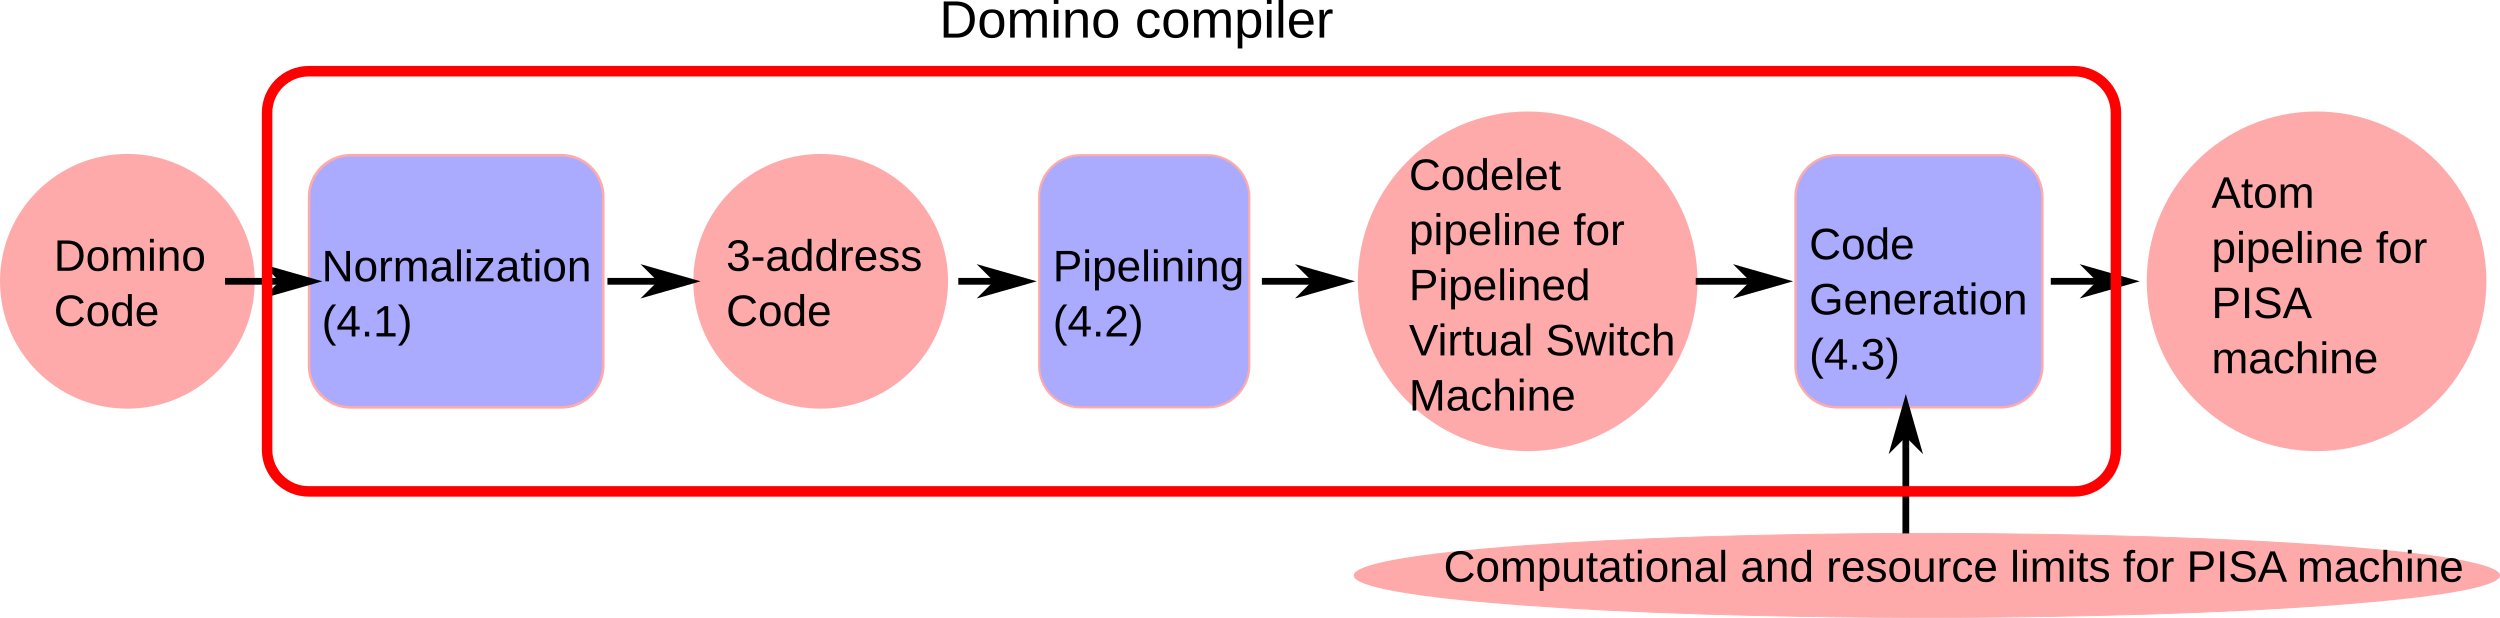
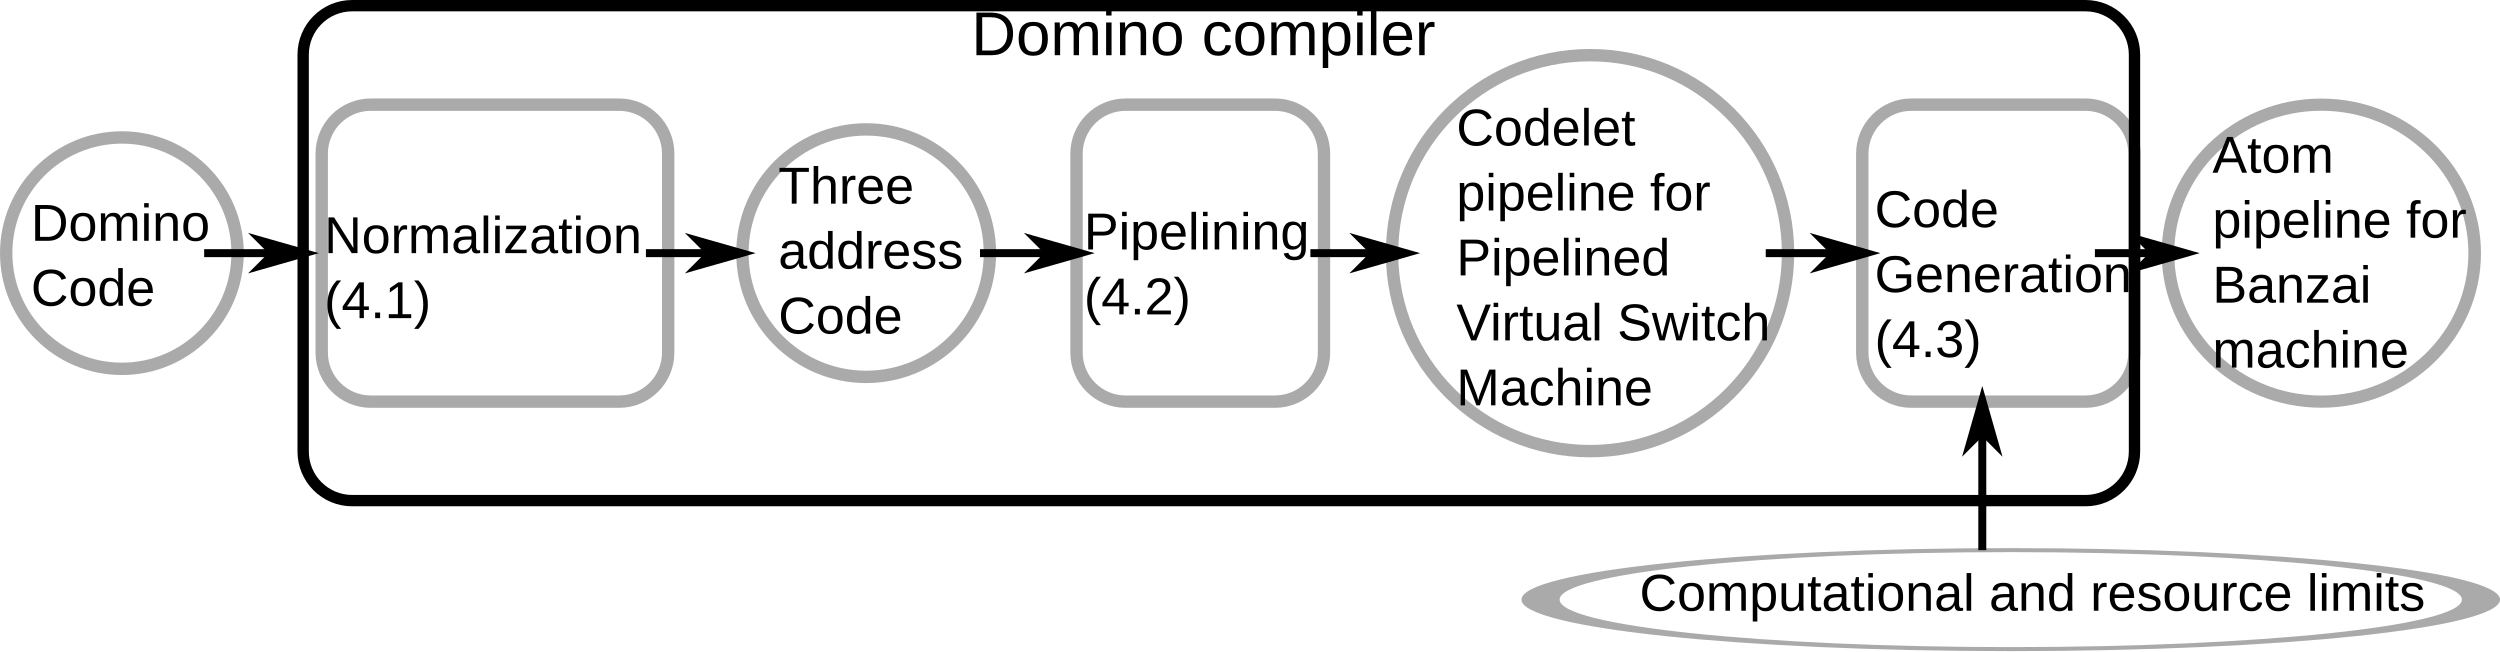
- <svg xmlns="http://www.w3.org/2000/svg" width="4759.75" height="1176.412" id="svg2" version="1.1">
+ <svg xmlns="http://www.w3.org/2000/svg" width="4040.783" height="1052.414" id="svg2" version="1.1">
  <defs id="defs4">
    <marker orient="auto" refY="0" refX="0" id="Arrow1Send" style="overflow:visible">
      <path id="path3813" d="M 0,0 5,-5 -12.5,0 5,5 0,0 z" style="fill-rule:evenodd;stroke:#000000;stroke-width:1pt" transform="matrix(-0.2,0,0,-0.2,-1.2,0)" />
    </marker>
    <marker orient="auto" refY="0" refX="0" id="Arrow1Mend" style="overflow:visible">
      <path id="path3807" d="M 0,0 5,-5 -12.5,0 5,5 0,0 z" style="fill-rule:evenodd;stroke:#000000;stroke-width:1pt" transform="matrix(-0.4,0,0,-0.4,-4,0)" />
    </marker>
    <marker orient="auto" refY="0" refX="0" id="Arrow1Lend" style="overflow:visible">
      <path id="path3801" d="M 0,0 5,-5 -12.5,0 5,5 0,0 z" style="fill-rule:evenodd;stroke:#000000;stroke-width:1pt" transform="matrix(-0.8,0,0,-0.8,-10,0)" />
    </marker>
    <marker orient="auto" refY="0" refX="0" id="Arrow1Mend-6" style="overflow:visible">
      <path id="path3807-5" d="M 0,0 5,-5 -12.5,0 5,5 0,0 z" style="fill-rule:evenodd;stroke:#000000;stroke-width:1pt" transform="matrix(-0.4,0,0,-0.4,-4,0)" />
    </marker>
    <marker orient="auto" refY="0" refX="0" id="Arrow1Mend-0" style="overflow:visible">
      <path id="path3807-55" d="M 0,0 5,-5 -12.5,0 5,5 0,0 z" style="fill-rule:evenodd;stroke:#000000;stroke-width:1pt" transform="matrix(-0.4,0,0,-0.4,-4,0)" />
    </marker>
    <marker orient="auto" refY="0" refX="0" id="marker4497" style="overflow:visible">
      <path id="path4499" d="M 0,0 5,-5 -12.5,0 5,5 0,0 z" style="fill-rule:evenodd;stroke:#000000;stroke-width:1pt" transform="matrix(-0.4,0,0,-0.4,-4,0)" />
    </marker>
    <marker orient="auto" refY="0" refX="0" id="Arrow1Mend-8" style="overflow:visible">
      <path id="path3807-2" d="M 0,0 5,-5 -12.5,0 5,5 0,0 z" style="fill-rule:evenodd;stroke:#000000;stroke-width:1pt" transform="matrix(-0.4,0,0,-0.4,-4,0)" />
    </marker>
    <marker orient="auto" refY="0" refX="0" id="marker4622" style="overflow:visible">
      <path id="path4624" d="M 0,0 5,-5 -12.5,0 5,5 0,0 z" style="fill-rule:evenodd;stroke:#000000;stroke-width:1pt" transform="matrix(-0.4,0,0,-0.4,-4,0)" />
    </marker>
    <marker orient="auto" refY="0" refX="0" id="Arrow1Mend-9" style="overflow:visible">
      <path id="path3807-20" d="M 0,0 5,-5 -12.5,0 5,5 0,0 z" style="fill-rule:evenodd;stroke:#000000;stroke-width:1pt" transform="matrix(-0.4,0,0,-0.4,-4,0)" />
    </marker>
    <marker orient="auto" refY="0" refX="0" id="marker4687" style="overflow:visible">
      <path id="path4689" d="M 0,0 5,-5 -12.5,0 5,5 0,0 z" style="fill-rule:evenodd;stroke:#000000;stroke-width:1pt" transform="matrix(-0.4,0,0,-0.4,-4,0)" />
    </marker>
    <marker orient="auto" refY="0" refX="0" id="Arrow1Mend-83" style="overflow:visible">
      <path id="path3807-6" d="M 0,0 5,-5 -12.5,0 5,5 0,0 z" style="fill-rule:evenodd;stroke:#000000;stroke-width:1pt" transform="matrix(-0.4,0,0,-0.4,-4,0)" />
    </marker>
    <marker orient="auto" refY="0" refX="0" id="marker4802" style="overflow:visible">
      <path id="path4804" d="M 0,0 5,-5 -12.5,0 5,5 0,0 z" style="fill-rule:evenodd;stroke:#000000;stroke-width:1pt" transform="matrix(-0.4,0,0,-0.4,-4,0)" />
    </marker>
    <marker orient="auto" refY="0" refX="0" id="Arrow1Mend-1" style="overflow:visible">
      <path id="path3807-1" d="M 0,0 5,-5 -12.5,0 5,5 0,0 z" style="fill-rule:evenodd;stroke:#000000;stroke-width:1pt" transform="matrix(-0.4,0,0,-0.4,-4,0)" />
    </marker>
    <marker orient="auto" refY="0" refX="0" id="marker4869" style="overflow:visible">
      <path id="path4871" d="M 0,0 5,-5 -12.5,0 5,5 0,0 z" style="fill-rule:evenodd;stroke:#000000;stroke-width:1pt" transform="matrix(-0.4,0,0,-0.4,-4,0)" />
    </marker>
    <marker orient="auto" refY="0" refX="0" id="marker4869-1" style="overflow:visible">
      <path id="path4871-1" d="M 0,0 5,-5 -12.5,0 5,5 0,0 z" style="fill-rule:evenodd;stroke:#000000;stroke-width:1pt" transform="matrix(-0.4,0,0,-0.4,-4,0)" />
    </marker>
    <marker orient="auto" refY="0" refX="0" id="marker4869-5" style="overflow:visible">
      <path id="path4871-2" d="M 0,0 5,-5 -12.5,0 5,5 0,0 z" style="fill-rule:evenodd;stroke:#000000;stroke-width:1pt" transform="matrix(-0.4,0,0,-0.4,-4,0)" />
    </marker>
    <marker orient="auto" refY="0" refX="0" id="marker4869-55" style="overflow:visible">
      <path id="path4871-5" d="M 0,0 5,-5 -12.5,0 5,5 0,0 z" style="fill-rule:evenodd;stroke:#000000;stroke-width:1pt" transform="matrix(-0.4,0,0,-0.4,-4,0)" />
    </marker>
    <marker orient="auto" refY="0" refX="0" id="marker4869-12" style="overflow:visible">
      <path id="path4871-14" d="M 0,0 5,-5 -12.5,0 5,5 0,0 z" style="fill-rule:evenodd;stroke:#000000;stroke-width:1pt" transform="matrix(-0.4,0,0,-0.4,-4,0)" />
    </marker>
    <marker orient="auto" refY="0" refX="0" id="marker4869-0" style="overflow:visible">
      <path id="path4871-0" d="M 0,0 5,-5 -12.5,0 5,5 0,0 z" style="fill-rule:evenodd;stroke:#000000;stroke-width:1pt" transform="matrix(-0.4,0,0,-0.4,-4,0)" />
    </marker>
    <marker orient="auto" refY="0" refX="0" id="marker4869-2" style="overflow:visible">
      <path id="path4871-24" d="M 0,0 5,-5 -12.5,0 5,5 0,0 z" style="fill-rule:evenodd;stroke:#000000;stroke-width:1pt" transform="matrix(-0.4,0,0,-0.4,-4,0)" />
    </marker>
    <marker orient="auto" refY="0" refX="0" id="marker4869-7" style="overflow:visible">
      <path id="path4871-15" d="M 0,0 5,-5 -12.5,0 5,5 0,0 z" style="fill-rule:evenodd;stroke:#000000;stroke-width:1pt" transform="matrix(-0.4,0,0,-0.4,-4,0)" />
    </marker>
    <marker orient="auto" refY="0" refX="0" id="marker4869-79" style="overflow:visible">
      <path id="path4871-8" d="M 0,0 5,-5 -12.5,0 5,5 0,0 z" style="fill-rule:evenodd;stroke:#000000;stroke-width:1pt" transform="matrix(-0.4,0,0,-0.4,-4,0)" />
    </marker>
    <marker orient="auto" refY="0" refX="0" id="marker4869-6" style="overflow:visible">
      <path id="path4871-25" d="M 0,0 5,-5 -12.5,0 5,5 0,0 z" style="fill-rule:evenodd;stroke:#000000;stroke-width:1pt" transform="matrix(-0.4,0,0,-0.4,-4,0)" />
    </marker>
    <marker orient="auto" refY="0" refX="0" id="marker4869-8" style="overflow:visible">
      <path id="path4871-08" d="M 0,0 5,-5 -12.5,0 5,5 0,0 z" style="fill-rule:evenodd;stroke:#000000;stroke-width:1pt" transform="matrix(-0.4,0,0,-0.4,-4,0)" />
    </marker>
    <marker orient="auto" refY="0" refX="0" id="marker4869-4" style="overflow:visible">
      <path id="path4871-18" d="M 0,0 5,-5 -12.5,0 5,5 0,0 z" style="fill-rule:evenodd;stroke:#000000;stroke-width:1pt" transform="matrix(-0.4,0,0,-0.4,-4,0)" />
    </marker>
    <marker orient="auto" refY="0" refX="0" id="marker4869-9" style="overflow:visible">
      <path id="path4871-54" d="M 0,0 5,-5 -12.5,0 5,5 0,0 z" style="fill-rule:evenodd;stroke:#000000;stroke-width:1pt" transform="matrix(-0.4,0,0,-0.4,-4,0)" />
    </marker>
    <marker orient="auto" refY="0" refX="0" id="marker4869-53" style="overflow:visible">
      <path id="path4871-6" d="M 0,0 5,-5 -12.5,0 5,5 0,0 z" style="fill-rule:evenodd;stroke:#000000;stroke-width:1pt" transform="matrix(-0.4,0,0,-0.4,-4,0)" />
    </marker>
    <marker orient="auto" refY="0" refX="0" id="marker4869-15" style="overflow:visible">
      <path id="path4871-20" d="M 0,0 5,-5 -12.5,0 5,5 0,0 z" style="fill-rule:evenodd;stroke:#000000;stroke-width:1pt" transform="matrix(-0.4,0,0,-0.4,-4,0)" />
    </marker>
    <marker orient="auto" refY="0" refX="0" id="marker4869-84" style="overflow:visible">
      <path id="path4871-3" d="M 0,0 5,-5 -12.5,0 5,5 0,0 z" style="fill-rule:evenodd;stroke:#000000;stroke-width:1pt" transform="matrix(-0.4,0,0,-0.4,-4,0)" />
    </marker>
    <marker orient="auto" refY="0" refX="0" id="marker3322" style="overflow:visible">
      <path id="path3324" d="M 0,0 5,-5 -12.5,0 5,5 0,0 z" style="fill-rule:evenodd;stroke:#000000;stroke-width:1pt" transform="matrix(-0.4,0,0,-0.4,-4,0)" />
    </marker>
    <marker orient="auto" refY="0" refX="0" id="marker4869-83" style="overflow:visible">
      <path id="path4871-29" d="M 0,0 5,-5 -12.5,0 5,5 0,0 z" style="fill-rule:evenodd;stroke:#000000;stroke-width:1pt" transform="matrix(-0.4,0,0,-0.4,-4,0)" />
    </marker>
    <marker orient="auto" refY="0" refX="0" id="marker4869-89" style="overflow:visible">
      <path id="path4871-084" d="M 0,0 5,-5 -12.5,0 5,5 0,0 z" style="fill-rule:evenodd;stroke:#000000;stroke-width:1pt" transform="matrix(-0.4,0,0,-0.4,-4,0)" />
    </marker>
  </defs>
-   <g id="layer1" transform="translate(1077.281,-1299.398)">
-     <path style="opacity:0.333;fill:#ff0000;fill-opacity:1;fill-rule:nonzero;stroke:#ff0000;stroke-width:5;stroke-linecap:round;stroke-linejoin:round;stroke-miterlimit:4;stroke-opacity:1;stroke-dasharray:none;stroke-dashoffset:0" id="path3116" d="m 1040,1749.511 c 0,132.548 -107.452,240 -240,240 -132.548,0 -240,-107.452 -240,-240 0,-132.548 107.452,-240 240,-240 132.548,0 240,107.452 240,240 z" transform="translate(-1634.781,85.46873)" />
-     <text xml:space="preserve" style="font-size:84px;font-style:normal;font-variant:normal;font-weight:normal;font-stretch:normal;text-align:start;line-height:125%;letter-spacing:0px;word-spacing:0px;writing-mode:lr-tb;text-anchor:start;fill:#000000;fill-opacity:1;stroke:none;font-family:Arial;-inkscape-font-specification:Sans" x="-974.781" y="1814.98" id="text3118">
-       <tspan id="tspan3120" x="-974.781" y="1814.98">Domino</tspan>
-       <tspan x="-974.781" y="1919.98" id="tspan3122">Code</tspan>
+   <g id="layer1" transform="translate(978.7886,-1425.812)">
+     <path style="opacity:0.333;fill:none;stroke:#000000;stroke-width:25.668;stroke-linecap:round;stroke-linejoin:round;stroke-miterlimit:4;stroke-opacity:1;stroke-dasharray:none;stroke-dashoffset:0" id="path3116" d="m 1040,1749.511 c 0,132.548 -107.452,240 -240,240 -132.548,0 -240,-107.452 -240,-240 0,-132.548 107.452,-240 240,-240 132.548,0 240,107.452 240,240 z" transform="matrix(0.7791664,0,0,0.7791664,-1405.114,471.8195)" />
+     <text xml:space="preserve" style="font-size:84px;font-style:normal;font-variant:normal;font-weight:normal;font-stretch:normal;text-align:start;line-height:125%;letter-spacing:0px;word-spacing:0px;writing-mode:lr-tb;text-anchor:start;fill:#000000;fill-opacity:1;stroke:none;font-family:Arial;-inkscape-font-specification:Sans" x="-928.781" y="1814.98" id="text3118">
+       <tspan id="tspan3120" x="-928.781" y="1814.98">Domino</tspan>
+       <tspan x="-928.781" y="1919.98" id="tspan3122">Code</tspan>
    </text>
-     <rect style="opacity:0.333;fill:#0000ff;fill-opacity:1;fill-rule:nonzero;stroke:#ff0000;stroke-width:5;stroke-linecap:round;stroke-linejoin:round;stroke-miterlimit:4;stroke-opacity:1;stroke-dasharray:none;stroke-dashoffset:0" id="rect3140" width="560" height="480" x="-488.781" y="1594.98" ry="79.221" />
-     <text xml:space="preserve" style="font-size:84px;font-style:normal;font-variant:normal;font-weight:normal;font-stretch:normal;text-align:start;line-height:125%;letter-spacing:0px;word-spacing:0px;writing-mode:lr-tb;text-anchor:start;fill:#000000;fill-opacity:1;stroke:none;font-family:Arial;-inkscape-font-specification:Sans" x="-464.781" y="1834.98" id="text3118-9">
-       <tspan x="-464.781" y="1834.98" id="tspan3122-2">Normalization</tspan>
-       <tspan x="-464.781" y="1939.98" id="tspan3535">(4.1)</tspan>
+     <rect style="opacity:0.333;fill:none;stroke:#000000;stroke-width:20;stroke-linecap:round;stroke-linejoin:round;stroke-miterlimit:4;stroke-opacity:1;stroke-dasharray:none;stroke-dashoffset:0" id="rect3140" width="560" height="480" x="-458.781" y="1594.98" ry="79.221" />
+     <text xml:space="preserve" style="font-size:84px;font-style:normal;font-variant:normal;font-weight:normal;font-stretch:normal;text-align:start;line-height:125%;letter-spacing:0px;word-spacing:0px;writing-mode:lr-tb;text-anchor:start;fill:#000000;fill-opacity:1;stroke:none;font-family:Arial;-inkscape-font-specification:Sans" x="-454.781" y="1834.98" id="text3118-9">
+       <tspan x="-454.781" y="1834.98" id="tspan3122-2">Normalization</tspan>
+       <tspan x="-454.781" y="1939.98" id="tspan3535">(4.1)</tspan>
    </text>
    <path style="fill:none;stroke:#000000;stroke-width:12.879;stroke-linecap:butt;stroke-linejoin:miter;stroke-miterlimit:4;stroke-opacity:1;stroke-dasharray:none;marker-end:url(#marker4869)" d="m -648.781,1834.98 160,0" id="path4928-8-7-2" />
-     <path style="opacity:0.333;fill:#ff0000;fill-opacity:1;fill-rule:nonzero;stroke:#ff0000;stroke-width:5;stroke-linecap:round;stroke-linejoin:round;stroke-miterlimit:4;stroke-opacity:1;stroke-dasharray:none;stroke-dashoffset:0" id="path3116-0" d="m 1040,1749.511 c 0,132.548 -107.452,240 -240,240 -132.548,0 -240,-107.452 -240,-240 0,-132.548 107.452,-240 240,-240 132.548,0 240,107.452 240,240 z" transform="translate(-314.7812,85.46873)" />
-     <text xml:space="preserve" style="font-size:84px;font-style:normal;font-variant:normal;font-weight:normal;font-stretch:normal;text-align:start;line-height:125%;letter-spacing:0px;word-spacing:0px;writing-mode:lr-tb;text-anchor:start;fill:#000000;fill-opacity:1;stroke:none;font-family:Arial;-inkscape-font-specification:Sans" x="305.219" y="1814.98" id="text3118-8">
-       <tspan x="305.219" y="1814.98" id="tspan3122-3">3-address</tspan>
-       <tspan x="305.219" y="1919.98" id="tspan3221">Code</tspan>
+     <path style="opacity:0.333;fill:none;stroke:#000000;stroke-width:24;stroke-linecap:round;stroke-linejoin:round;stroke-miterlimit:4;stroke-opacity:1;stroke-dasharray:none;stroke-dashoffset:0" id="path3116-0" d="m 1040,1749.511 c 0,132.548 -107.452,240 -240,240 -132.548,0 -240,-107.452 -240,-240 0,-132.548 107.452,-240 240,-240 132.548,0 240,107.452 240,240 z" transform="matrix(0.8333333,0,0,0.8333334,-245.4479,377.0539)" />
+     <text xml:space="preserve" style="font-size:84px;font-style:normal;font-variant:normal;font-weight:normal;font-stretch:normal;text-align:start;line-height:125%;letter-spacing:0px;word-spacing:0px;writing-mode:lr-tb;text-anchor:start;fill:#000000;fill-opacity:1;stroke:none;font-family:Arial;-inkscape-font-specification:Sans" x="279.219" y="1754.98" id="text3118-8">
+       <tspan x="279.219" y="1754.98" id="tspan3122-3">Three</tspan>
+       <tspan x="279.219" y="1859.98" id="tspan3094">address</tspan>
+       <tspan x="279.219" y="1964.98" id="tspan3221">Code</tspan>
    </text>
-     <path style="fill:none;stroke:#000000;stroke-width:12.879;stroke-linecap:butt;stroke-linejoin:miter;stroke-miterlimit:4;stroke-opacity:1;stroke-dasharray:none;marker-end:url(#marker4869)" d="m 79.219,1834.98 152,0" id="path4928-8-7-2-6" />
-     <path style="fill:none;stroke:#000000;stroke-width:12.879;stroke-linecap:butt;stroke-linejoin:miter;stroke-miterlimit:4;stroke-opacity:1;stroke-dasharray:none;marker-end:url(#marker4869)" d="m 747.219,1834.98 124,0" id="path4928-8-7-2-6-9" />
-     <rect style="opacity:0.333;fill:#0000ff;fill-opacity:1;fill-rule:nonzero;stroke:#ff0000;stroke-width:4.226;stroke-linecap:round;stroke-linejoin:round;stroke-miterlimit:4;stroke-opacity:1;stroke-dasharray:none;stroke-dashoffset:0" id="rect3140-1" width="400" height="480" x="901.219" y="1594.98" ry="79.221" />
-     <text xml:space="preserve" style="font-size:84px;font-style:normal;font-variant:normal;font-weight:normal;font-stretch:normal;text-align:start;line-height:125%;letter-spacing:0px;word-spacing:0px;writing-mode:lr-tb;text-anchor:start;fill:#000000;fill-opacity:1;stroke:none;font-family:Arial;-inkscape-font-specification:Sans" x="927.219" y="1834.98" id="text3118-9-1">
-       <tspan x="927.219" y="1834.98" id="tspan3122-2-3">Pipelining</tspan>
-       <tspan x="927.219" y="1939.98" id="tspan3537">(4.2)</tspan>
+     <path style="fill:none;stroke:#000000;stroke-width:12.879;stroke-linecap:butt;stroke-linejoin:miter;stroke-miterlimit:4;stroke-opacity:1;stroke-dasharray:none;marker-end:url(#marker4869)" d="m 65.219,1834.98 152,0" id="path4928-8-7-2-6" />
+     <path style="fill:none;stroke:#000000;stroke-width:12.879;stroke-linecap:butt;stroke-linejoin:miter;stroke-miterlimit:4;stroke-opacity:1;stroke-dasharray:none;marker-end:url(#marker4869)" d="m 605.219,1834.98 160,0" id="path4928-8-7-2-6-9" />
+     <rect style="opacity:0.333;fill:none;stroke:#000000;stroke-width:20;stroke-linecap:round;stroke-linejoin:round;stroke-miterlimit:4;stroke-opacity:1;stroke-dasharray:none;stroke-dashoffset:0" id="rect3140-1" width="400" height="480" x="761.219" y="1594.98" ry="79.221" />
+     <text xml:space="preserve" style="font-size:84px;font-style:normal;font-variant:normal;font-weight:normal;font-stretch:normal;text-align:start;line-height:125%;letter-spacing:0px;word-spacing:0px;writing-mode:lr-tb;text-anchor:start;fill:#000000;fill-opacity:1;stroke:none;font-family:Arial;-inkscape-font-specification:Sans" x="773.219" y="1828.98" id="text3118-9-1">
+       <tspan x="773.219" y="1828.98" id="tspan3122-2-3">Pipelining</tspan>
+       <tspan x="773.219" y="1933.98" id="tspan3537">(4.2)</tspan>
    </text>
-     <path style="opacity:0.333;fill:#ff0000;fill-opacity:1;fill-rule:nonzero;stroke:#ff0000;stroke-width:5;stroke-linecap:round;stroke-linejoin:round;stroke-miterlimit:4;stroke-opacity:1;stroke-dasharray:none;stroke-dashoffset:0" id="path3116-0-2" d="m 1040,1749.511 c 0,132.548 -107.452,240 -240,240 -132.548,0 -240,-107.452 -240,-240 0,-132.548 107.452,-240 240,-240 132.548,0 240,107.452 240,240 z" transform="matrix(1.333333,0,0,1.333333,764.5521,-497.7019)" />
-     <text xml:space="preserve" style="font-size:84px;font-style:normal;font-variant:normal;font-weight:normal;font-stretch:normal;text-align:start;line-height:125%;letter-spacing:0px;word-spacing:0px;writing-mode:lr-tb;text-anchor:start;fill:#000000;fill-opacity:1;stroke:none;font-family:Arial;-inkscape-font-specification:Sans" x="1605.219" y="1660.98" id="text3118-8-7">
-       <tspan x="1605.219" y="1660.98" id="tspan3221-5">Codelet</tspan>
-       <tspan x="1605.219" y="1765.98" id="tspan3359">pipeline for</tspan>
-       <tspan x="1605.219" y="1870.98" id="tspan3361">Pipelined</tspan>
-       <tspan x="1605.219" y="1975.98" id="tspan3363">Virtual Switch</tspan>
-       <tspan x="1605.219" y="2080.98" id="tspan3365">Machine</tspan>
+     <path style="opacity:0.333;fill:none;stroke:#000000;stroke-width:15;stroke-linecap:round;stroke-linejoin:round;stroke-miterlimit:4;stroke-opacity:1;stroke-dasharray:none;stroke-dashoffset:0" id="path3116-0-2" d="m 1040,1749.511 c 0,132.548 -107.452,240 -240,240 -132.548,0 -240,-107.452 -240,-240 0,-132.548 107.452,-240 240,-240 132.548,0 240,107.452 240,240 z" transform="matrix(1.333333,0,0,1.333333,524.5521,-497.7019)" />
+     <text xml:space="preserve" style="font-size:84px;font-style:normal;font-variant:normal;font-weight:normal;font-stretch:normal;text-align:start;line-height:125%;letter-spacing:0px;word-spacing:0px;writing-mode:lr-tb;text-anchor:start;fill:#000000;fill-opacity:1;stroke:none;font-family:Arial;-inkscape-font-specification:Sans" x="1375.219" y="1660.98" id="text3118-8-7">
+       <tspan x="1375.219" y="1660.98" id="tspan3221-5">Codelet</tspan>
+       <tspan x="1375.219" y="1765.98" id="tspan3359">pipeline for</tspan>
+       <tspan x="1375.219" y="1870.98" id="tspan3361">Pipelined</tspan>
+       <tspan x="1375.219" y="1975.98" id="tspan3363">Virtual Switch</tspan>
+       <tspan x="1375.219" y="2080.98" id="tspan3365">Machine</tspan>
    </text>
-     <path style="fill:none;stroke:#000000;stroke-width:12.879;stroke-linecap:butt;stroke-linejoin:miter;stroke-miterlimit:4;stroke-opacity:1;stroke-dasharray:none;marker-end:url(#marker4869)" d="m 1325.219,1834.98 152,0" id="path4928-8-7-2-6-92" />
-     <path style="fill:none;stroke:#000000;stroke-width:12.879;stroke-linecap:butt;stroke-linejoin:miter;stroke-miterlimit:4;stroke-opacity:1;stroke-dasharray:none;marker-end:url(#marker4869)" d="m 2151.219,1834.98 160,0" id="path4928-8-7-2-6-9-2" />
-     <rect style="opacity:0.333;fill:#0000ff;fill-opacity:1;fill-rule:nonzero;stroke:#ff0000;stroke-width:4.581;stroke-linecap:round;stroke-linejoin:round;stroke-miterlimit:4;stroke-opacity:1;stroke-dasharray:none;stroke-dashoffset:0" id="rect3140-1-4" width="470" height="480" x="2341.219" y="1594.98" ry="79.221" />
-     <text xml:space="preserve" style="font-size:84px;font-style:normal;font-variant:normal;font-weight:normal;font-stretch:normal;text-align:start;line-height:125%;letter-spacing:0px;word-spacing:0px;writing-mode:lr-tb;text-anchor:start;fill:#000000;fill-opacity:1;stroke:none;font-family:Arial;-inkscape-font-specification:Sans" x="2367.219" y="1792.98" id="text3118-9-1-4">
-       <tspan x="2367.219" y="1792.98" id="tspan3122-2-3-9">Code</tspan>
-       <tspan x="2367.219" y="1897.98" id="tspan3391">Generation</tspan>
-       <tspan x="2367.219" y="2002.98" id="tspan3539">(4.3)</tspan>
+     <path style="fill:none;stroke:#000000;stroke-width:12.879;stroke-linecap:butt;stroke-linejoin:miter;stroke-miterlimit:4;stroke-opacity:1;stroke-dasharray:none;marker-end:url(#marker4869)" d="m 1139.219,1834.98 152,0" id="path4928-8-7-2-6-92" />
+     <path style="fill:none;stroke:#000000;stroke-width:12.879;stroke-linecap:butt;stroke-linejoin:miter;stroke-miterlimit:4;stroke-opacity:1;stroke-dasharray:none;marker-end:url(#marker4869)" d="m 1875.219,1834.98 160,0" id="path4928-8-7-2-6-9-2" />
+     <rect style="opacity:0.333;fill:none;stroke:#000000;stroke-width:20;stroke-linecap:round;stroke-linejoin:round;stroke-miterlimit:4;stroke-opacity:1;stroke-dasharray:none;stroke-dashoffset:0" id="rect3140-1-4" width="440" height="480" x="2031.219" y="1594.98" ry="79.221" />
+     <text xml:space="preserve" style="font-size:84px;font-style:normal;font-variant:normal;font-weight:normal;font-stretch:normal;text-align:start;line-height:125%;letter-spacing:0px;word-spacing:0px;writing-mode:lr-tb;text-anchor:start;fill:#000000;fill-opacity:1;stroke:none;font-family:Arial;-inkscape-font-specification:Sans" x="2051.219" y="1792.98" id="text3118-9-1-4">
+       <tspan x="2051.219" y="1792.98" id="tspan3122-2-3-9">Code</tspan>
+       <tspan x="2051.219" y="1897.98" id="tspan3391">Generation</tspan>
+       <tspan x="2051.219" y="2002.98" id="tspan3539">(4.3)</tspan>
    </text>
-     <path style="opacity:0.333;fill:#ff0000;fill-opacity:1;fill-rule:nonzero;stroke:#ff0000;stroke-width:5;stroke-linecap:round;stroke-linejoin:round;stroke-miterlimit:4;stroke-opacity:1;stroke-dasharray:none;stroke-dashoffset:0" id="path3116-0-2-8" d="m 1040,1749.511 c 0,132.548 -107.452,240 -240,240 -132.548,0 -240,-107.452 -240,-240 0,-132.548 107.452,-240 240,-240 132.548,0 240,107.452 240,240 z" transform="matrix(4.5,0,0,0.3333332,-1008.781,1811.81)" />
-     <text xml:space="preserve" style="font-size:84px;font-style:normal;font-variant:normal;font-weight:normal;font-stretch:normal;text-align:start;line-height:125%;letter-spacing:0px;word-spacing:0px;writing-mode:lr-tb;text-anchor:start;fill:#000000;fill-opacity:1;stroke:none;font-family:Arial;-inkscape-font-specification:Sans" x="1671.219" y="2406.98" id="text3118-8-7-6">
-       <tspan x="1671.219" y="2406.98" id="tspan3447">Computational and resource limits for PISA machine</tspan>
+     <path style="opacity:0.333;fill:none;stroke:#000000;stroke-width:19.467;stroke-linecap:round;stroke-linejoin:round;stroke-miterlimit:4;stroke-opacity:1;stroke-dasharray:none;stroke-dashoffset:0" id="path3116-0-2-8" d="m 1040,1749.511 c 0,132.548 -107.452,240 -240,240 -132.548,0 -240,-107.452 -240,-240 0,-132.548 107.452,-240 240,-240 132.548,0 240,107.452 240,240 z" transform="matrix(3.166666,0,0,0.3333332,-262.1145,1811.81)" />
+     <text xml:space="preserve" style="font-size:84px;font-style:normal;font-variant:normal;font-weight:normal;font-stretch:normal;text-align:start;line-height:125%;letter-spacing:0px;word-spacing:0px;writing-mode:lr-tb;text-anchor:start;fill:#000000;fill-opacity:1;stroke:none;font-family:Arial;-inkscape-font-specification:Sans" x="1671.219" y="2412.98" id="text3118-8-7-6">
+       <tspan x="1671.219" y="2412.98" id="tspan3447">Computational and resource limits</tspan>
    </text>
-     <path style="fill:none;stroke:#000000;stroke-width:12.879;stroke-linecap:butt;stroke-linejoin:miter;stroke-miterlimit:4;stroke-opacity:1;stroke-dasharray:none;marker-end:url(#marker4869)" d="m 2551.219,2314.98 0,-240" id="path4928-8-7-2-6-9-2-1" />
-     <path style="opacity:0.333;fill:#ff0000;fill-opacity:1;fill-rule:nonzero;stroke:#ff0000;stroke-width:5;stroke-linecap:round;stroke-linejoin:round;stroke-miterlimit:4;stroke-opacity:1;stroke-dasharray:none;stroke-dashoffset:0" id="path3116-0-2-4" d="m 1040,1749.511 c 0,132.548 -107.452,240 -240,240 -132.548,0 -240,-107.452 -240,-240 0,-132.548 107.452,-240 240,-240 132.548,0 240,107.452 240,240 z" transform="matrix(1.333333,0,0,1.333333,2266.552,-497.7019)" />
-     <text xml:space="preserve" style="font-size:84px;font-style:normal;font-variant:normal;font-weight:normal;font-stretch:normal;text-align:start;line-height:125%;letter-spacing:0px;word-spacing:0px;writing-mode:lr-tb;text-anchor:start;fill:#000000;fill-opacity:1;stroke:none;font-family:Arial;-inkscape-font-specification:Sans" x="3133.219" y="1694.98" id="text3118-8-7-1">
-       <tspan x="3133.219" y="1694.98" id="tspan3221-5-2">Atom</tspan>
-       <tspan x="3133.219" y="1799.98" id="tspan3359-8">pipeline for</tspan>
-       <tspan x="3133.219" y="1904.98" id="tspan3363-5">PISA</tspan>
-       <tspan x="3133.219" y="2009.98" id="tspan3365-8">machine</tspan>
+     <path style="fill:none;stroke:#000000;stroke-width:12.879;stroke-linecap:butt;stroke-linejoin:miter;stroke-miterlimit:4;stroke-opacity:1;stroke-dasharray:none;marker-end:url(#marker4869)" d="m 2225.219,2314.98 0,-240" id="path4928-8-7-2-6-9-2-1" />
+     <path style="opacity:0.333;fill:none;stroke:#000000;stroke-width:19.681;stroke-linecap:round;stroke-linejoin:round;stroke-miterlimit:4;stroke-opacity:1;stroke-dasharray:none;stroke-dashoffset:0" id="path3116-0-2-4" d="m 1040,1749.511 c 0,132.548 -107.452,240 -240,240 -132.548,0 -240,-107.452 -240,-240 0,-132.548 107.452,-240 240,-240 132.548,0 240,107.452 240,240 z" transform="matrix(1.032731,0,0,1,1947.034,85.46874)" />
+     <text xml:space="preserve" style="font-size:84px;font-style:normal;font-variant:normal;font-weight:normal;font-stretch:normal;text-align:start;line-height:125%;letter-spacing:0px;word-spacing:0px;writing-mode:lr-tb;text-anchor:start;fill:#000000;fill-opacity:1;stroke:none;font-family:Arial;-inkscape-font-specification:Sans" x="2597.219" y="1704.98" id="text3118-8-7-1">
+       <tspan x="2597.219" y="1704.98" id="tspan3221-5-2">Atom</tspan>
+       <tspan x="2597.219" y="1809.98" id="tspan3359-8">pipeline for</tspan>
+       <tspan x="2597.219" y="1914.98" id="tspan3363-5">Banzai</tspan>
+       <tspan x="2597.219" y="2019.98" id="tspan3365-8">machine</tspan>
    </text>
-     <path style="fill:none;stroke:#000000;stroke-width:12.879;stroke-linecap:butt;stroke-linejoin:miter;stroke-miterlimit:4;stroke-opacity:1;stroke-dasharray:none;marker-end:url(#marker4869)" d="m 2827.219,1834.98 144,1e-4" id="path4928-8-7-2-6-9-2-7" />
-     <rect style="fill:none;stroke:#ff0000;stroke-width:20;stroke-linecap:round;stroke-linejoin:round;stroke-miterlimit:4;stroke-opacity:1;stroke-dasharray:none;stroke-dashoffset:0" id="rect3541" width="3520" height="800" x="400" y="1429.511" ry="79.221" transform="translate(-968.7812,5.46875)" />
-     <text xml:space="preserve" style="font-size:84px;font-style:normal;font-variant:normal;font-weight:normal;font-stretch:normal;text-align:start;line-height:125%;letter-spacing:0px;word-spacing:0px;writing-mode:lr-tb;text-anchor:start;fill:#000000;fill-opacity:1;stroke:none;font-family:Arial;-inkscape-font-specification:Sans" x="711.219" y="1370.98" id="text3543">
-       <tspan id="tspan3545" x="711.219" y="1370.98" style="font-size:100px">Domino compiler</tspan>
+     <path style="fill:none;stroke:#000000;stroke-width:12.879;stroke-linecap:butt;stroke-linejoin:miter;stroke-miterlimit:4;stroke-opacity:1;stroke-dasharray:none;marker-end:url(#marker4869)" d="m 2407.219,1834.98 144,1e-4" id="path4928-8-7-2-6-9-2-7" />
+     <rect style="fill:none;stroke:#000000;stroke-width:18.34;stroke-linecap:round;stroke-linejoin:round;stroke-miterlimit:4;stroke-opacity:1;stroke-dasharray:none;stroke-dashoffset:0" id="rect3541" width="2960" height="800" x="-488.781" y="1434.98" ry="79.221" />
+     <text xml:space="preserve" style="font-size:84px;font-style:normal;font-variant:normal;font-weight:normal;font-stretch:normal;text-align:start;line-height:125%;letter-spacing:0px;word-spacing:0px;writing-mode:lr-tb;text-anchor:start;fill:#000000;fill-opacity:1;stroke:none;font-family:Arial;-inkscape-font-specification:Sans" x="591.219" y="1514.98" id="text3543">
+       <tspan id="tspan3545" x="591.219" y="1514.98" style="font-size:100px">Domino compiler</tspan>
    </text>
  </g>
</svg>
